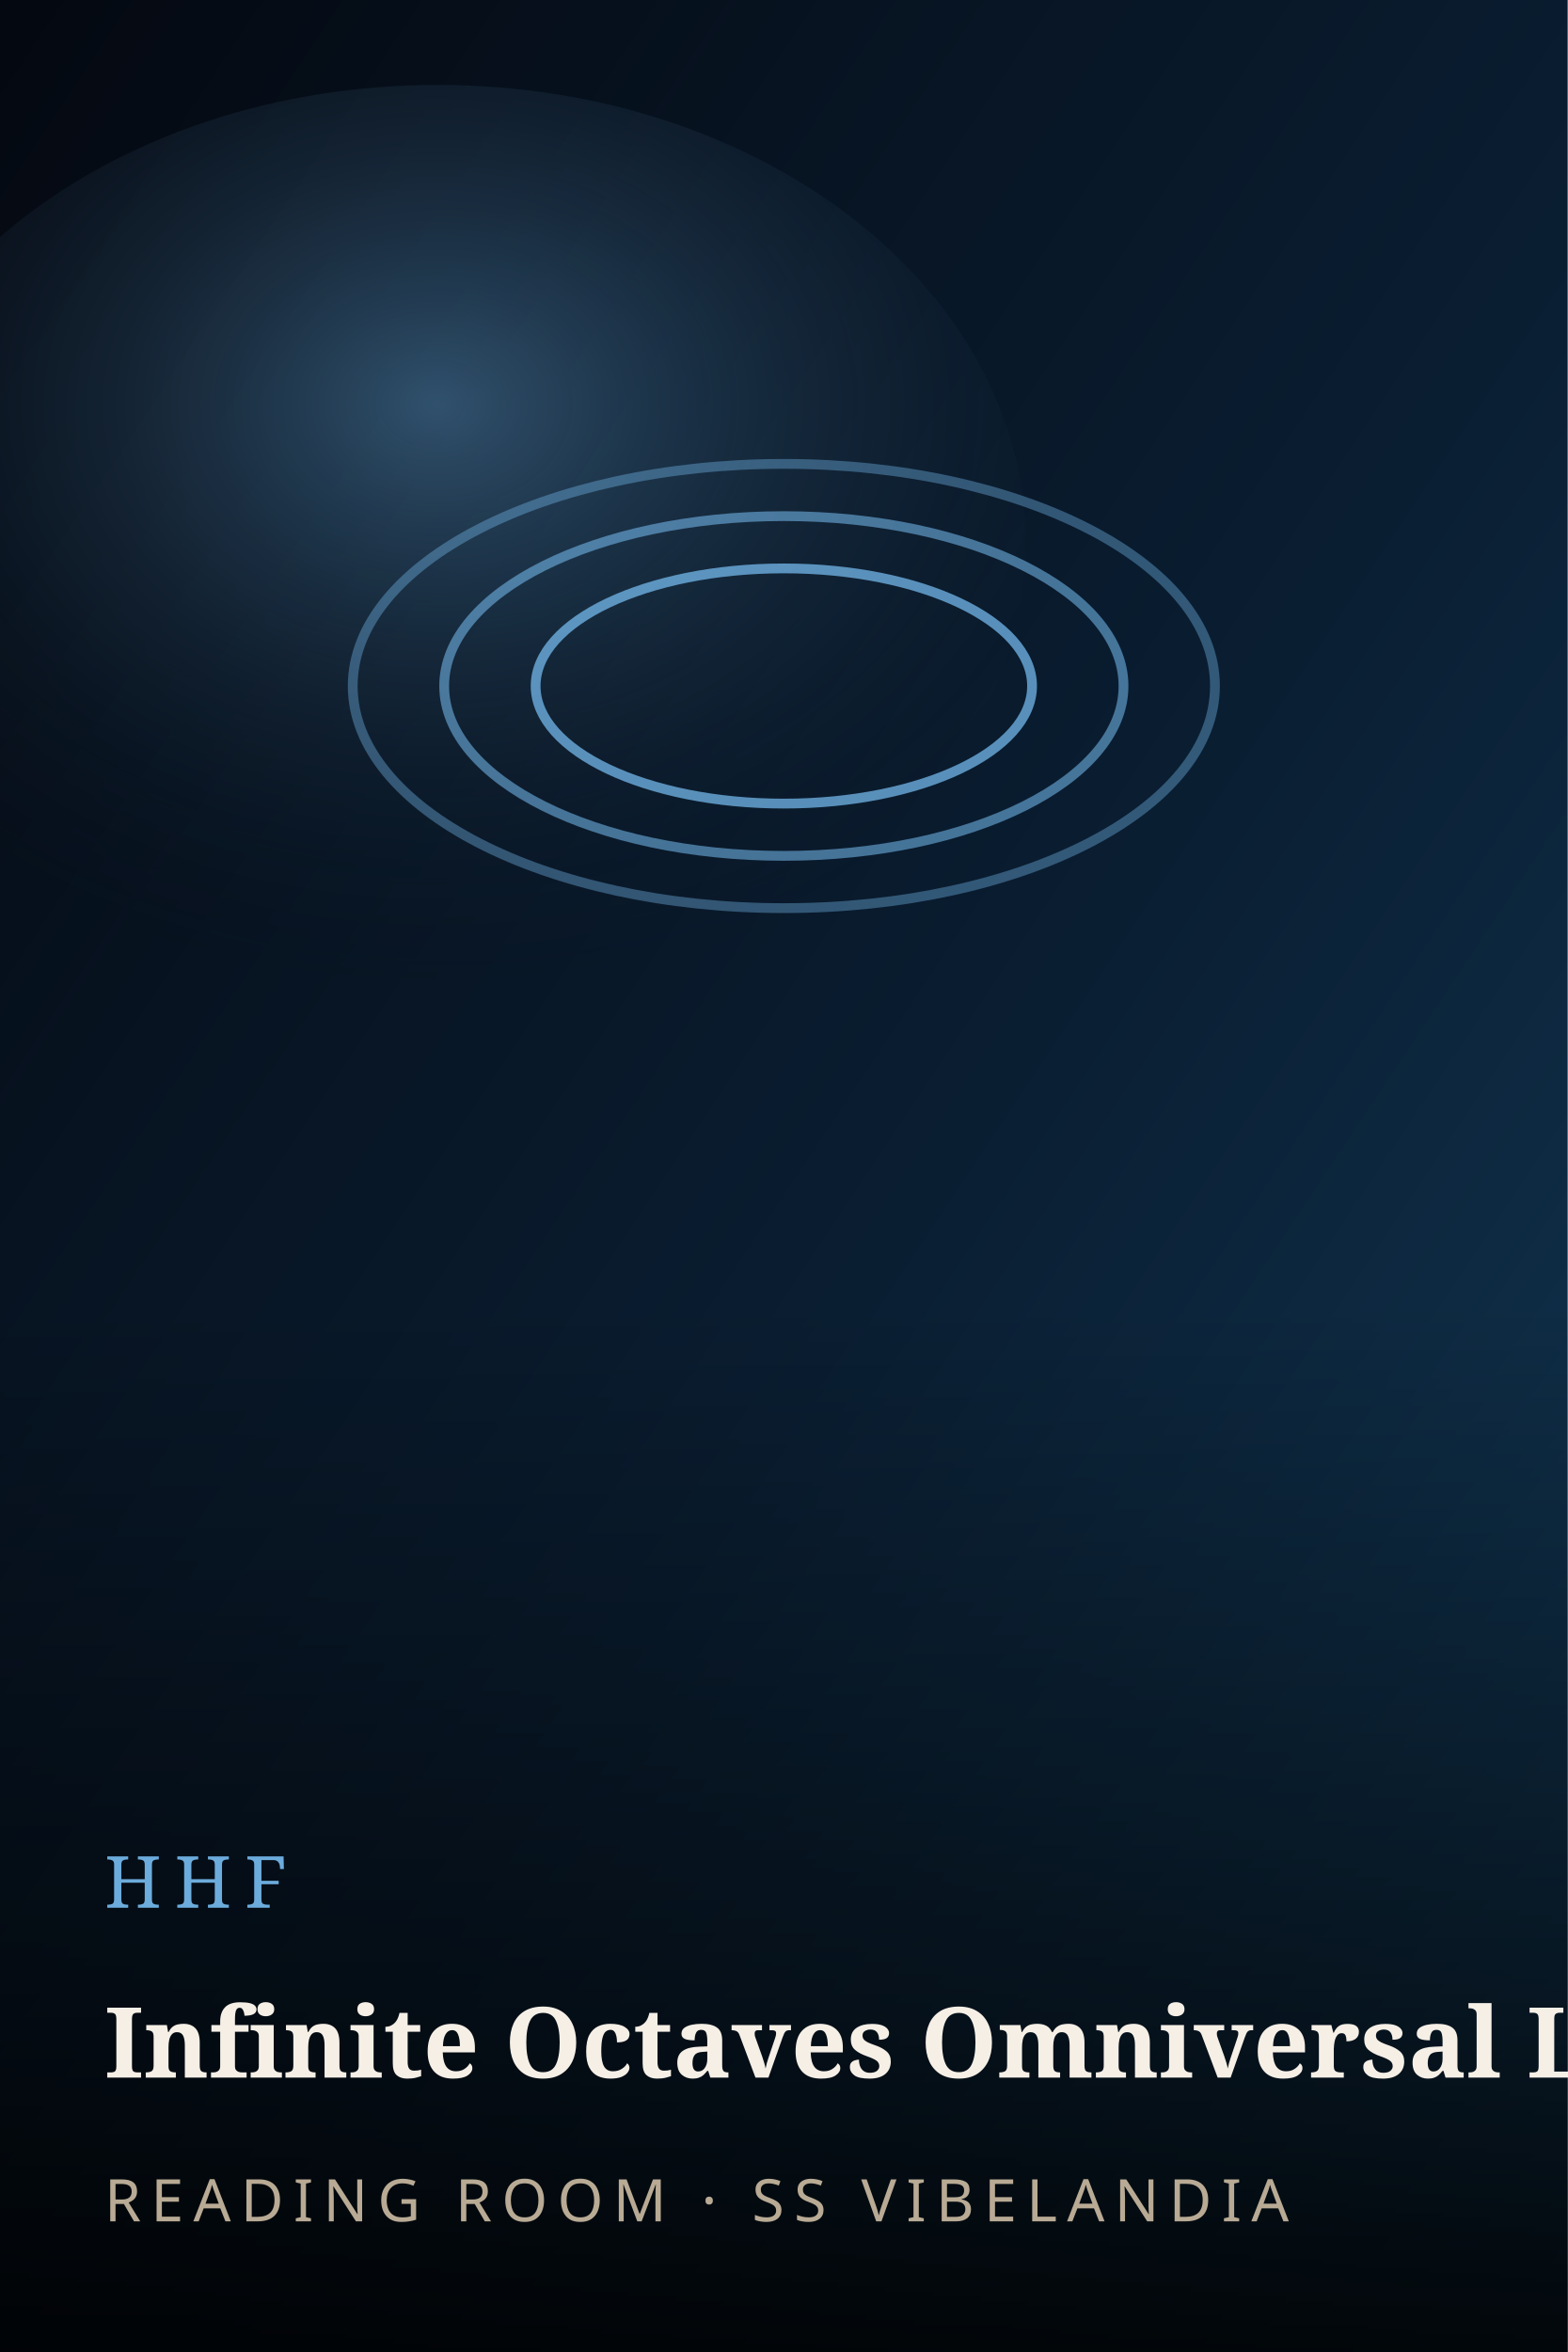
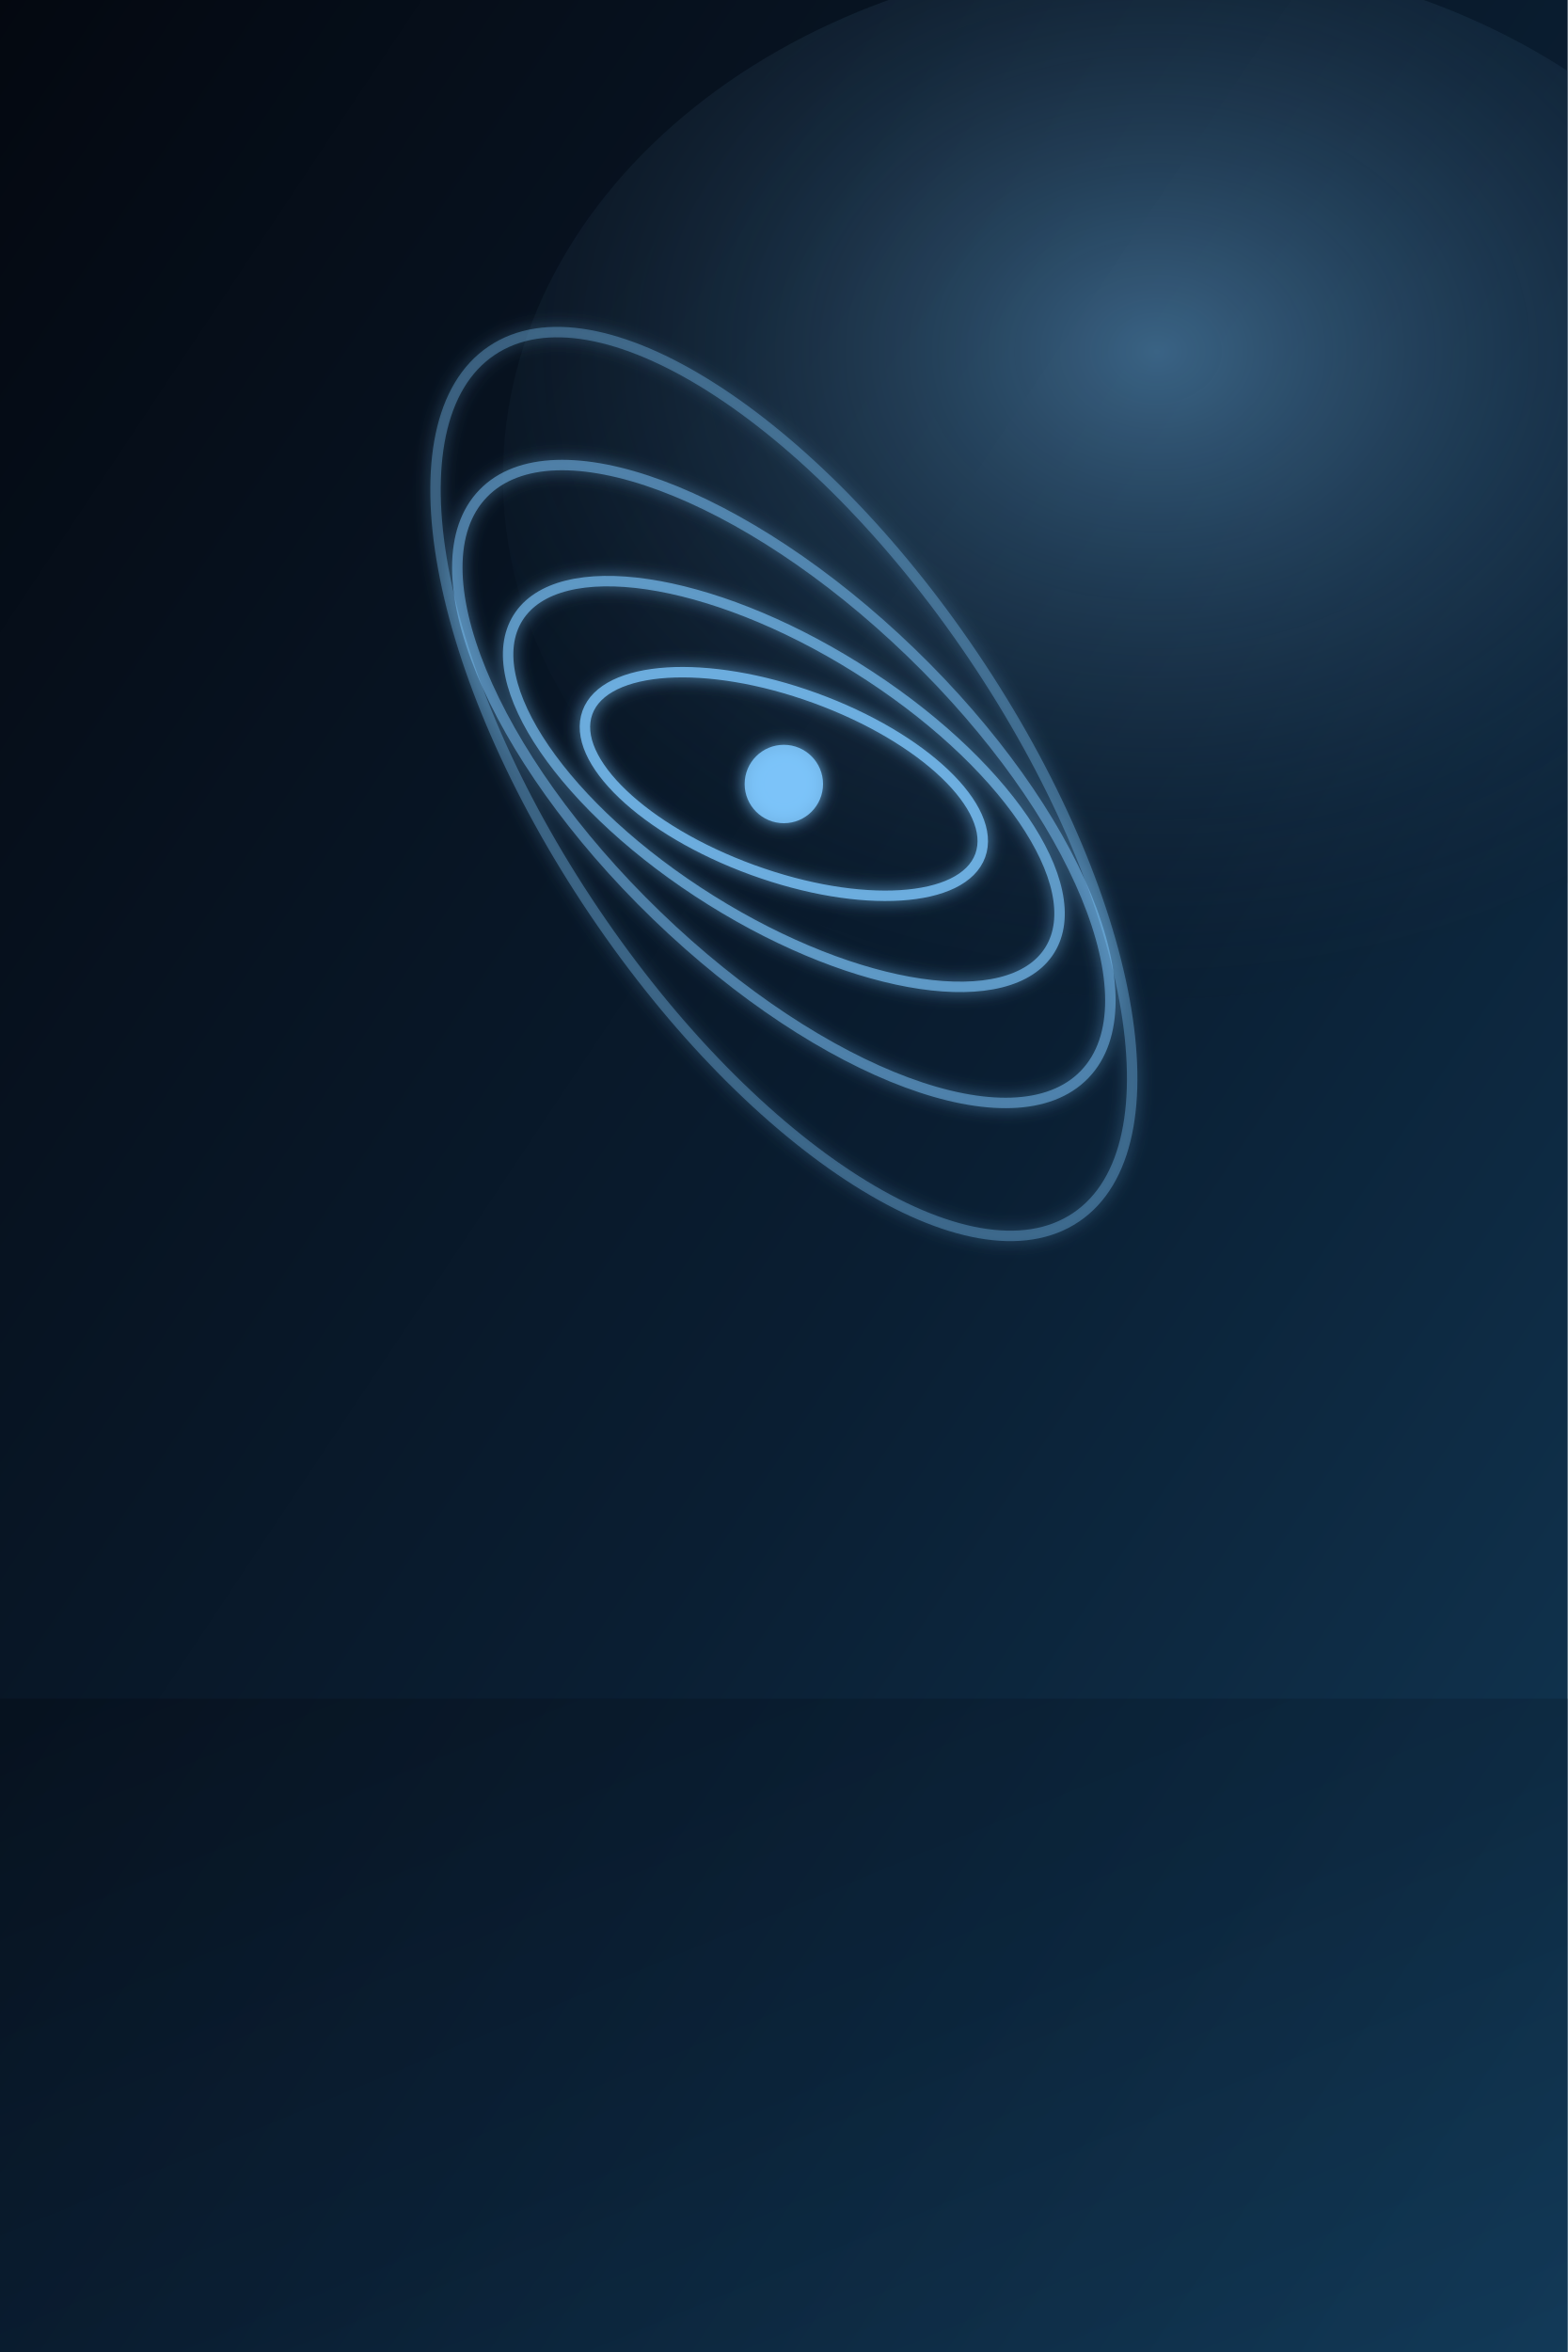
<svg xmlns="http://www.w3.org/2000/svg" viewBox="0 0 240 360" role="img" aria-label="Infinite Octaves Omniversal Lattice Chat Agent">
  <defs>
    <linearGradient id="bg" x1="0%" y1="0%" x2="100%" y2="100%">
      <stop offset="0%" stop-color="#040810" />
      <stop offset="55%" stop-color="#0a1e32" />
      <stop offset="100%" stop-color="#123a58" />
    </linearGradient>
-     <radialGradient id="glow" cx="50%" cy="35%" r="65%">
-       <stop offset="0%" stop-color="#7ec8ff" stop-opacity="0.35" />
+     <radialGradient id="glow" cx="50%" cy="38%" r="70%">
+       <stop offset="0%" stop-color="#7ec8ff" stop-opacity="0.42" />
      <stop offset="100%" stop-color="#040810" stop-opacity="0" />
    </radialGradient>
-     <linearGradient id="fade" x1="0" y1="200" x2="0" y2="360" gradientUnits="userSpaceOnUse">
-       <stop offset="0%" stop-color="#000000" stop-opacity="0" />
-       <stop offset="100%" stop-color="#000000" stop-opacity="0.88" />
-     </linearGradient>
+     <filter id="soft">
+       <feGaussianBlur stdDeviation="1.2" />
+     </filter>
  </defs>
  <rect width="240" height="360" fill="url(#bg)" />
-   <ellipse cx="67" cy="83" rx="90" ry="70" fill="url(#glow)" />
-   <g opacity="0.9">
-     <ellipse cx="120" cy="105" rx="38" ry="18" fill="none" stroke="#7ec8ff" stroke-width="1.5" opacity="0.75" />
-     <ellipse cx="120" cy="105" rx="52" ry="26" fill="none" stroke="#7ec8ff" stroke-width="1.5" opacity="0.57" />
-     <ellipse cx="120" cy="105" rx="66" ry="34" fill="none" stroke="#7ec8ff" stroke-width="1.5" opacity="0.39" />
+   <ellipse cx="177" cy="73" rx="100" ry="80" fill="url(#glow)" />
+   <g opacity="0.88" filter="url(#soft)">
+     <ellipse cx="120" cy="120" rx="32" ry="14" fill="none" stroke="#7ec8ff" stroke-width="1.6" opacity="0.8" transform="rotate(20 120 120)" />
+     <ellipse cx="120" cy="120" rx="48" ry="21" fill="none" stroke="#7ec8ff" stroke-width="1.6" opacity="0.65" transform="rotate(32 120 120)" />
+     <ellipse cx="120" cy="120" rx="64" ry="28" fill="none" stroke="#7ec8ff" stroke-width="1.6" opacity="0.5" transform="rotate(44 120 120)" />
+     <ellipse cx="120" cy="120" rx="80" ry="35" fill="none" stroke="#7ec8ff" stroke-width="1.6" opacity="0.35" transform="rotate(56 120 120)" />
+     <circle cx="120" cy="120" r="6" fill="#7ec8ff" opacity="0.9" />
  </g>
-   <rect x="0" y="200" width="240" height="160" fill="url(#fade)" />
-   <text x="16" y="292" fill="#7ec8ff" font-family="Georgia, serif" font-size="11" letter-spacing="2" opacity="0.85">HHF</text>
-   <text x="16" y="318" fill="#f5efe6" font-family="Georgia, serif" font-size="15" font-weight="700">Infinite Octaves Omniversal Lattice Chat Agent</text>
-   <text x="16" y="340" fill="#b8aa94" font-family="system-ui, sans-serif" font-size="9" letter-spacing="1.5">READING ROOM · SS VIBELANDIA</text>
+   <g opacity="0.95">
+     <ellipse cx="120" cy="120" rx="32" ry="14" fill="none" stroke="#7ec8ff" stroke-width="1.6" opacity="0.8" transform="rotate(20 120 120)" />
+     <ellipse cx="120" cy="120" rx="48" ry="21" fill="none" stroke="#7ec8ff" stroke-width="1.6" opacity="0.65" transform="rotate(32 120 120)" />
+     <ellipse cx="120" cy="120" rx="64" ry="28" fill="none" stroke="#7ec8ff" stroke-width="1.6" opacity="0.5" transform="rotate(44 120 120)" />
+     <ellipse cx="120" cy="120" rx="80" ry="35" fill="none" stroke="#7ec8ff" stroke-width="1.6" opacity="0.35" transform="rotate(56 120 120)" />
+     <circle cx="120" cy="120" r="6" fill="#7ec8ff" opacity="0.9" />
+   </g>
+   <rect x="0" y="260" width="240" height="100" fill="url(#bg)" opacity="0.35" />
</svg>
